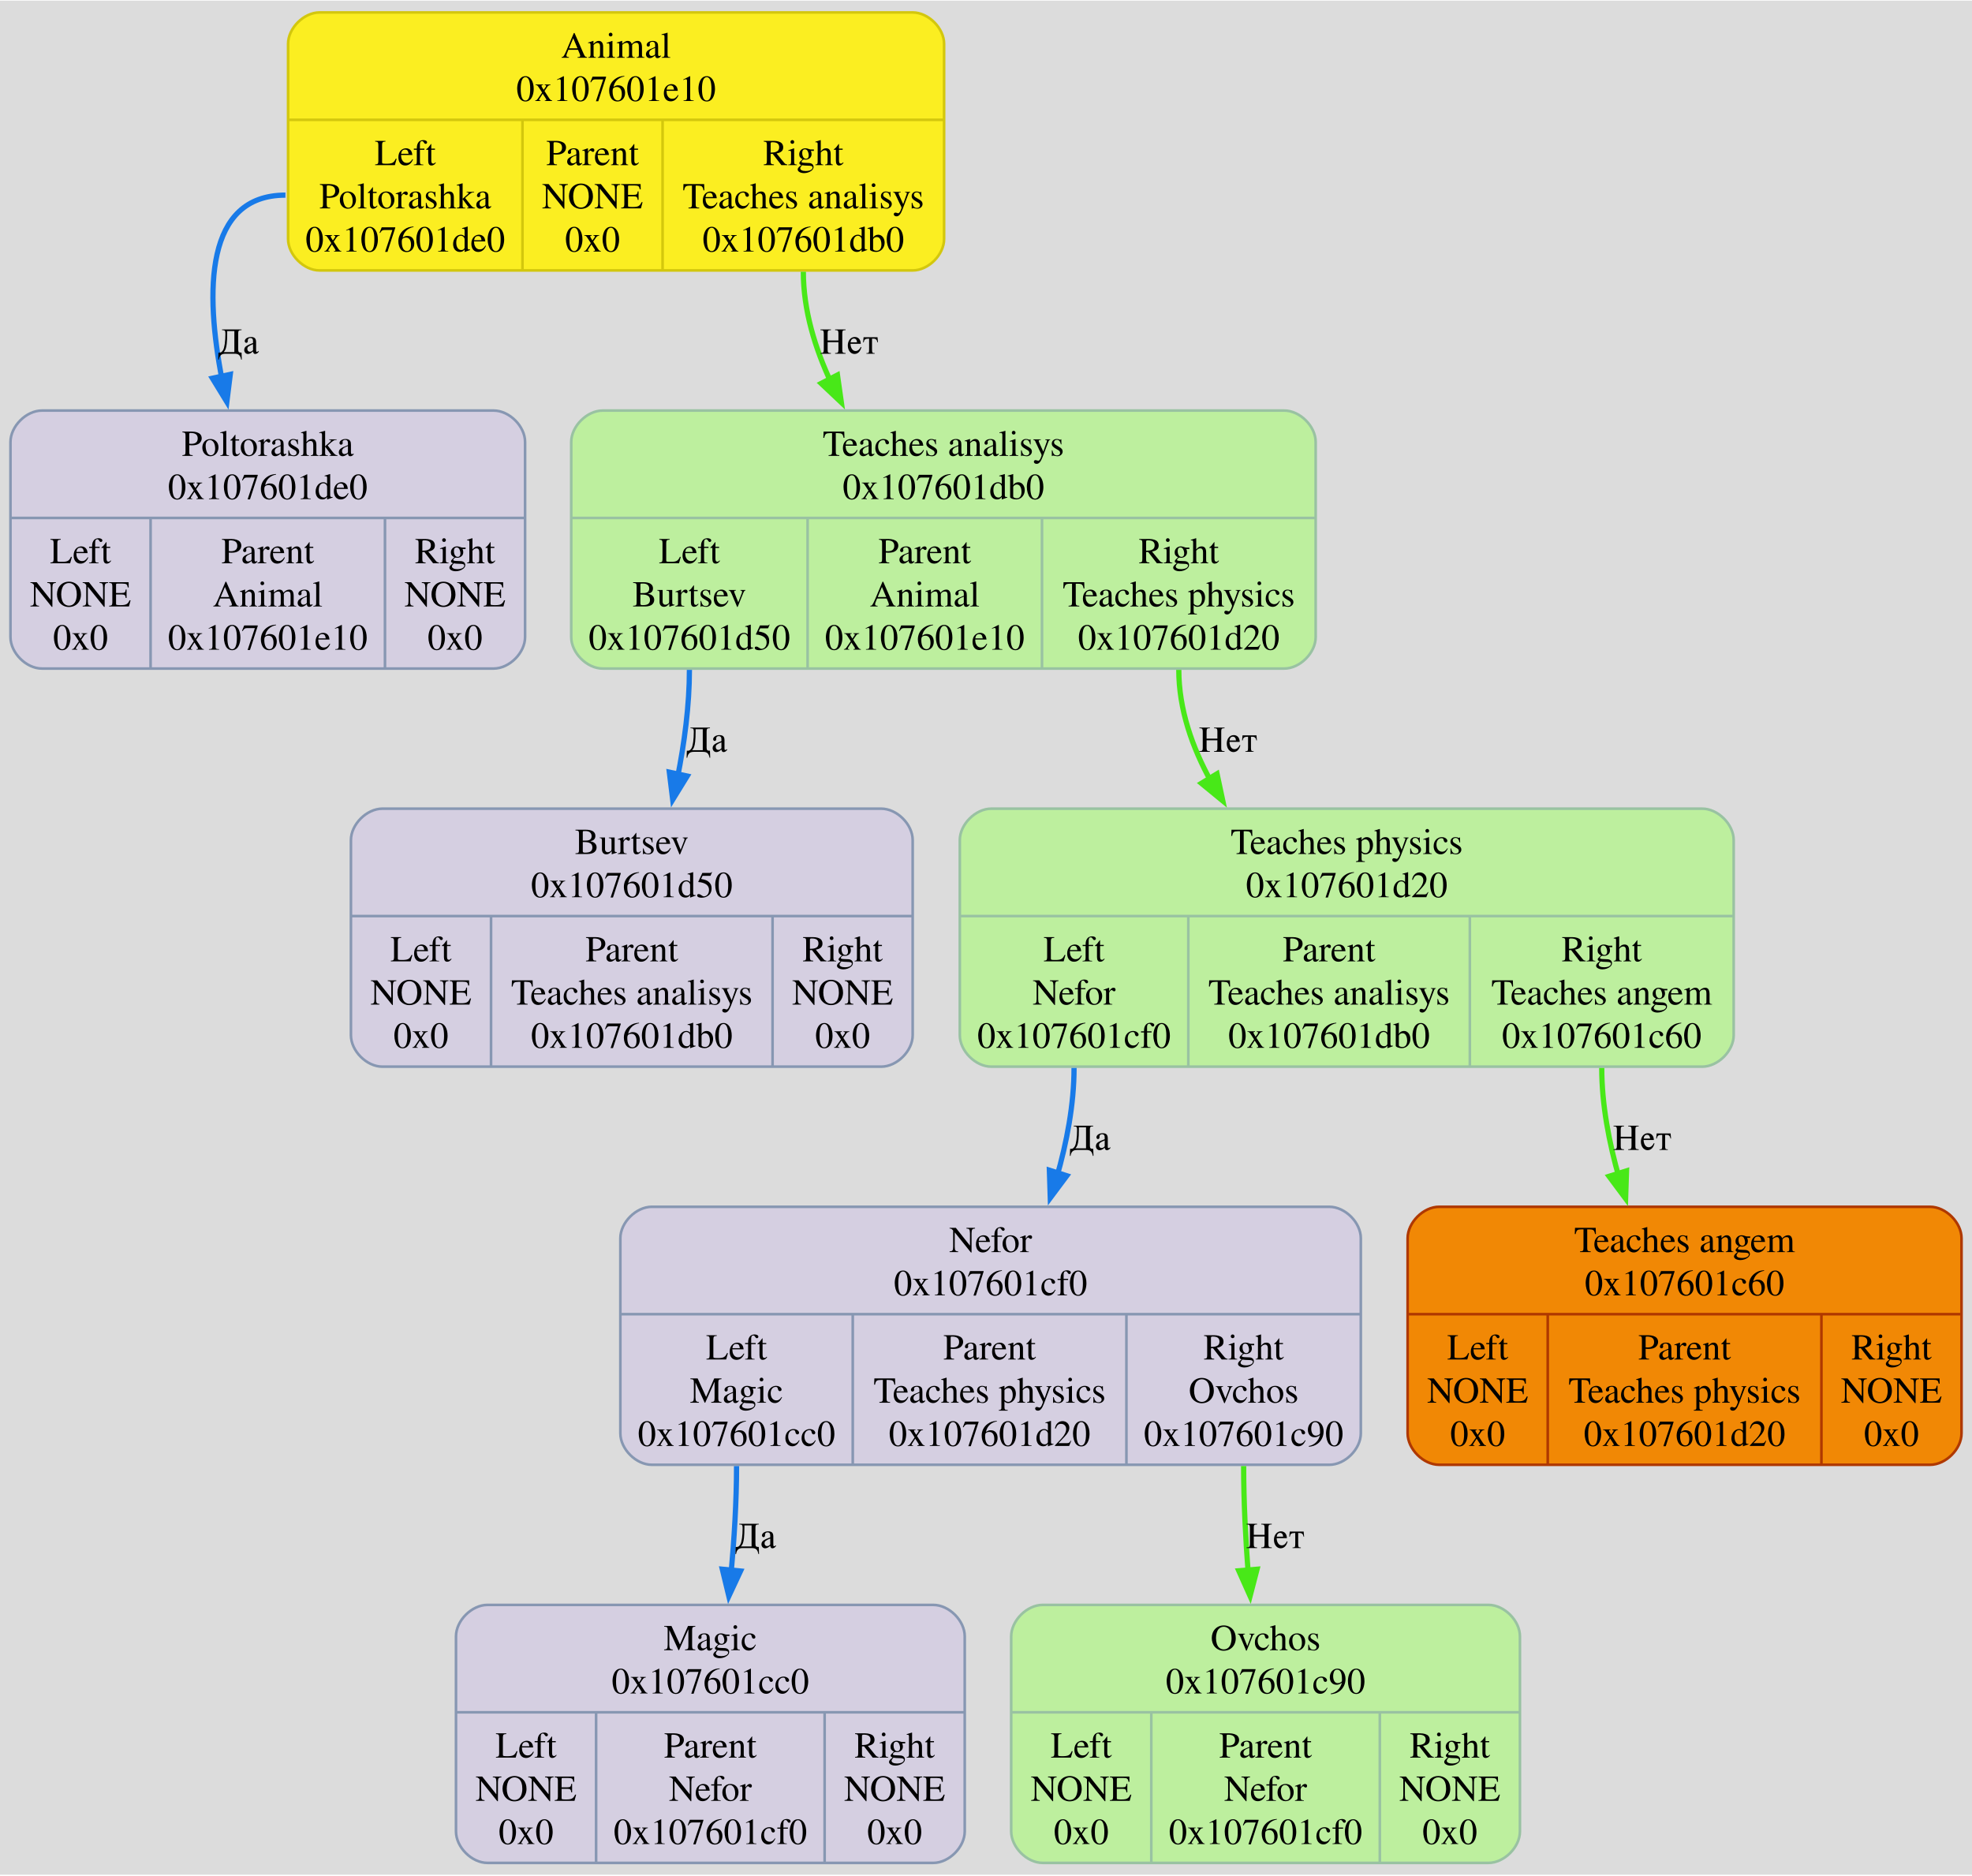
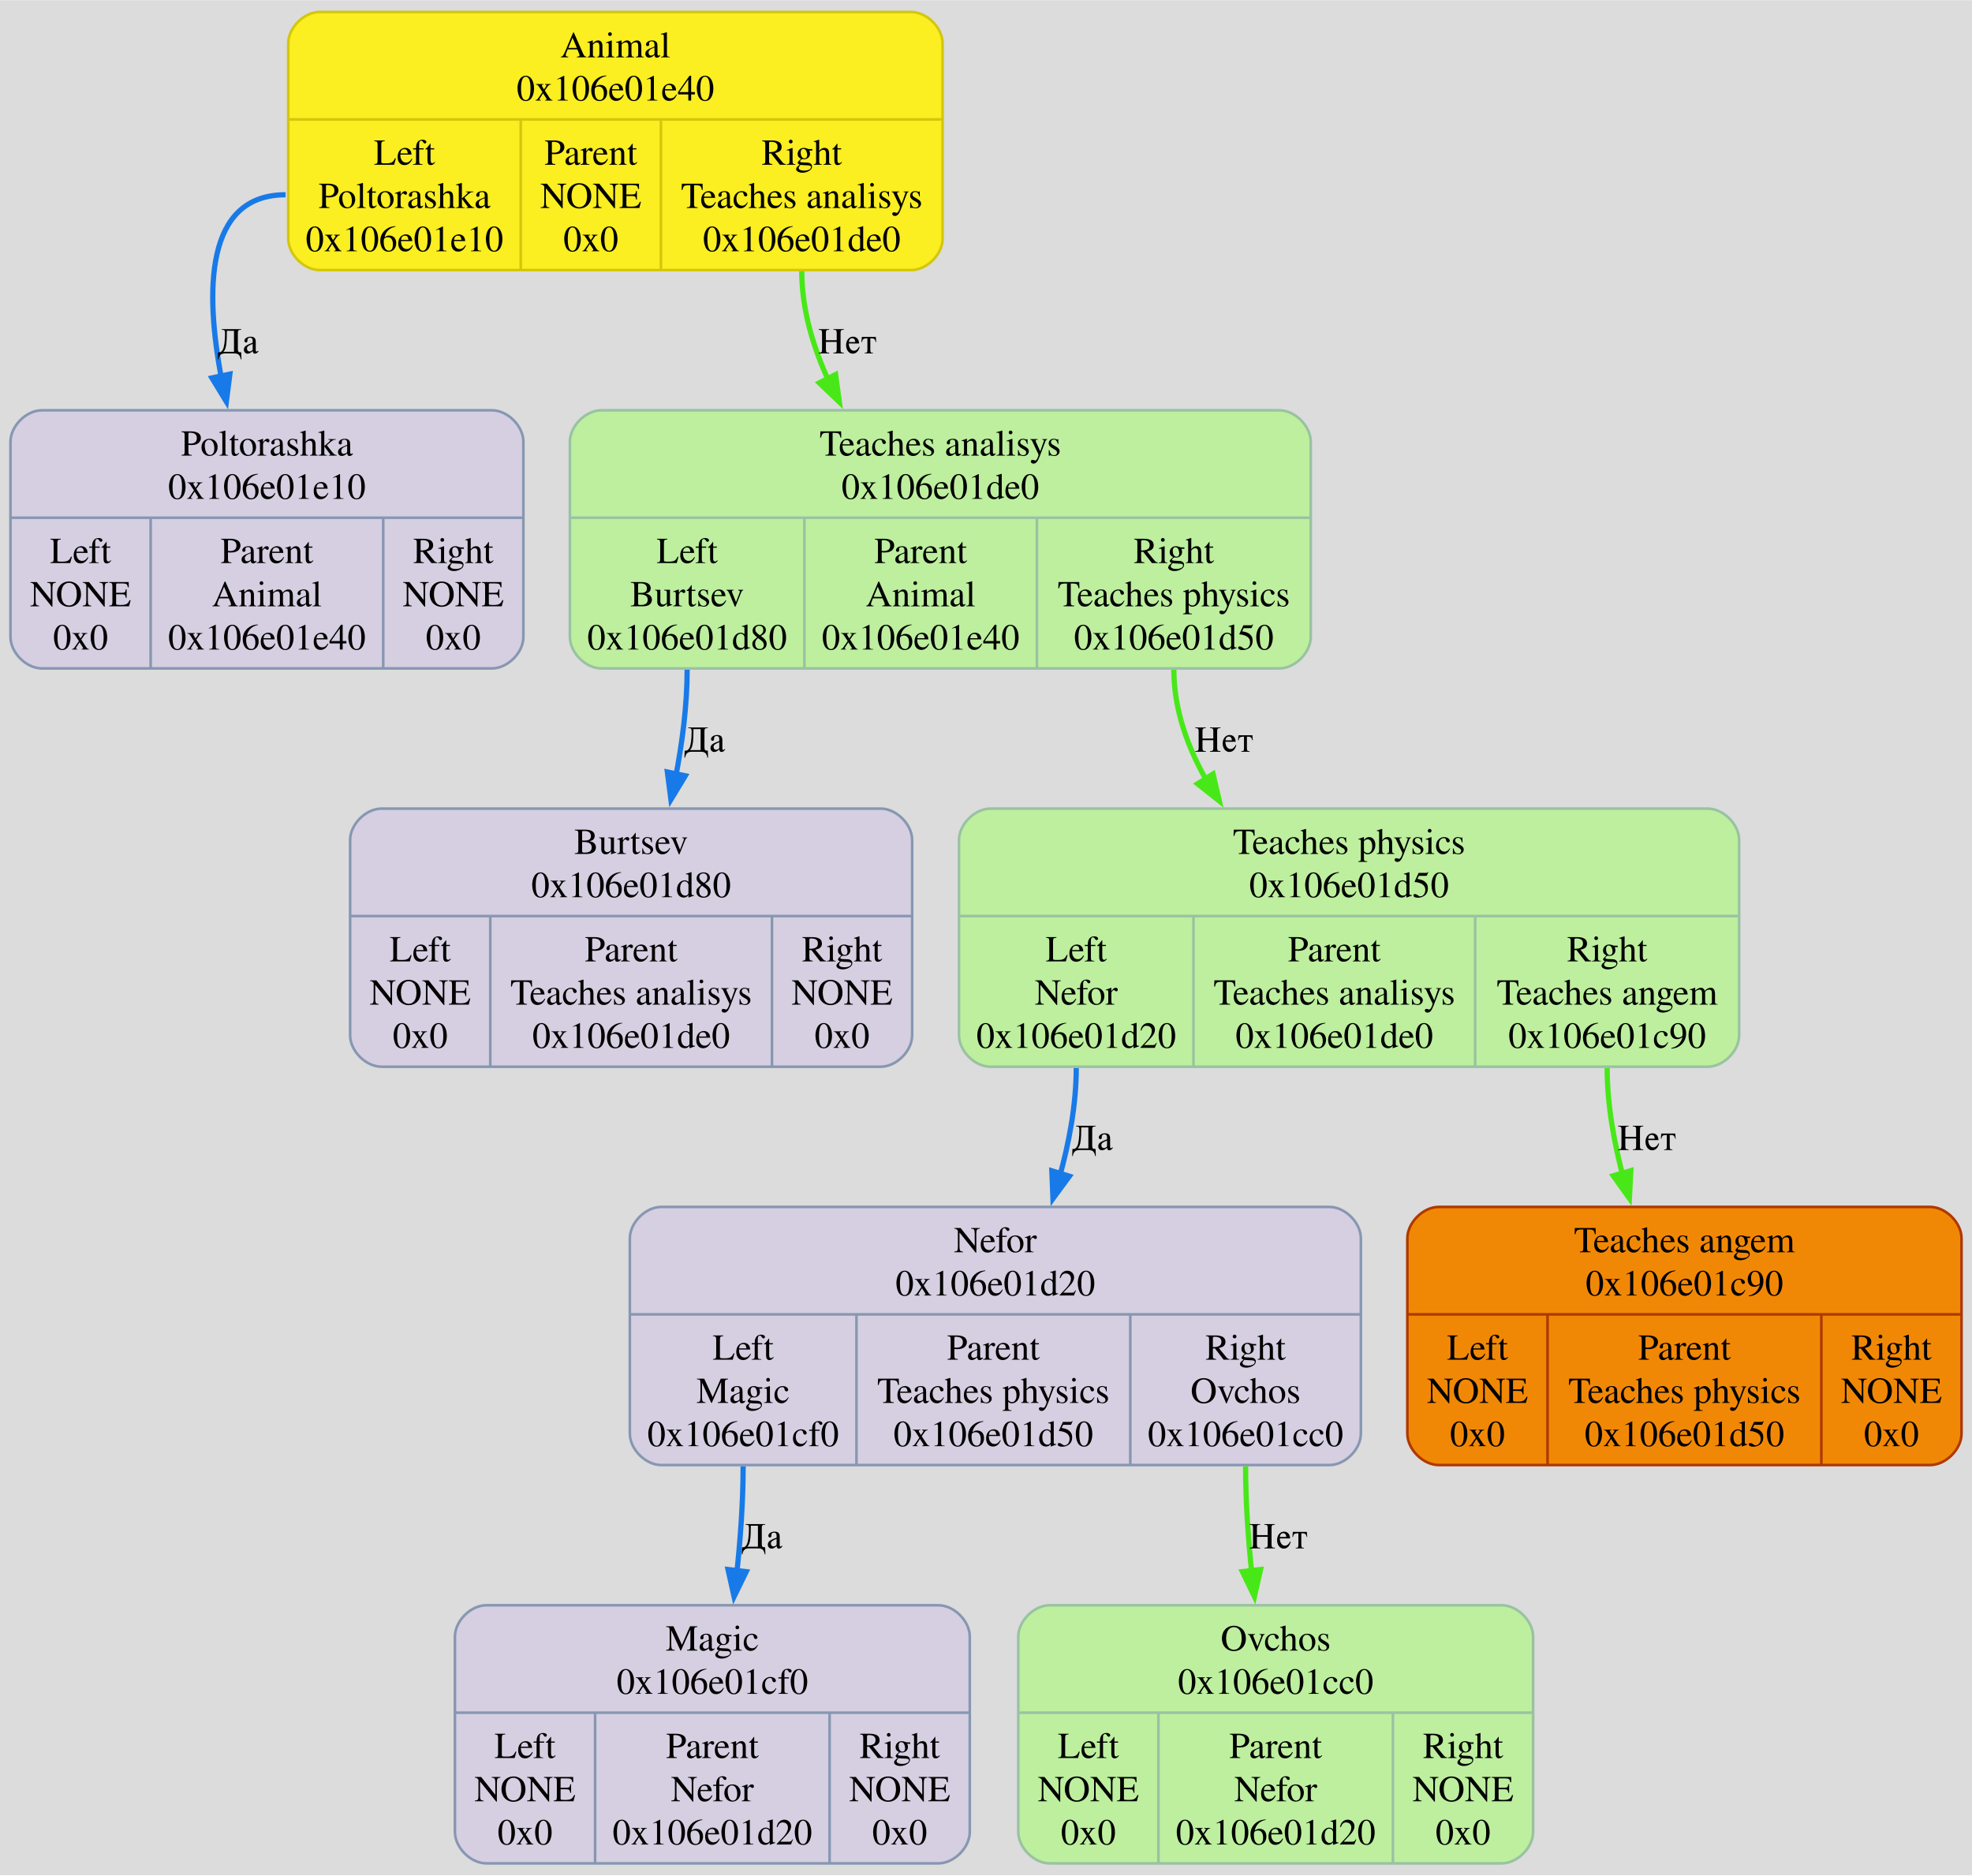
- <svg xmlns="http://www.w3.org/2000/svg" width="753pt" height="716pt" viewBox="0.00 0.00 753.00 715.50">
+ <svg xmlns="http://www.w3.org/2000/svg" width="753pt" height="716pt" viewBox="0.00 0.00 752.62 715.50">
  <g id="graph0" class="graph" transform="scale(1 1) rotate(0) translate(4 711.5)">
-     <polygon fill="#dcdcdc" stroke="none" points="-4,4 -4,-711.5 749,-711.5 749,4 -4,4" />
+     <polygon fill="#dcdcdc" stroke="none" points="-4,4 -4,-711.5 748.62,-711.5 748.62,4 -4,4" />
    <g id="node1" class="node">
-       <path fill="#fbee21" stroke="#d3c70d" d="M118,-608.5C118,-608.5 344.5,-608.5 344.5,-608.5 350.5,-608.5 356.5,-614.5 356.5,-620.5 356.5,-620.5 356.5,-695 356.5,-695 356.5,-701 350.5,-707 344.5,-707 344.5,-707 118,-707 118,-707 112,-707 106,-701 106,-695 106,-695 106,-620.5 106,-620.5 106,-614.5 112,-608.5 118,-608.5" />
-       <text text-anchor="middle" x="231.25" y="-689.7" font-family="Times,serif" font-size="14.00" fill="#000000">Animal</text>
-       <text text-anchor="middle" x="231.25" y="-673.2" font-family="Times,serif" font-size="14.00" fill="#000000">0x107601e10</text>
-       <polyline fill="none" stroke="#d3c70d" points="106,-666 356.5,-666" />
-       <text text-anchor="middle" x="150.75" y="-648.7" font-family="Times,serif" font-size="14.00" fill="#000000">Left</text>
-       <text text-anchor="middle" x="150.75" y="-632.2" font-family="Times,serif" font-size="14.00" fill="#000000">Poltorashka</text>
-       <text text-anchor="middle" x="150.75" y="-615.7" font-family="Times,serif" font-size="14.00" fill="#000000">0x107601de0</text>
-       <polyline fill="none" stroke="#d3c70d" points="195.5,-608.5 195.5,-666" />
-       <text text-anchor="middle" x="222.25" y="-648.7" font-family="Times,serif" font-size="14.00" fill="#000000">Parent</text>
-       <text text-anchor="middle" x="222.25" y="-632.2" font-family="Times,serif" font-size="14.00" fill="#000000">NONE</text>
-       <text text-anchor="middle" x="222.25" y="-615.7" font-family="Times,serif" font-size="14.00" fill="#000000">0x0</text>
-       <polyline fill="none" stroke="#d3c70d" points="249,-608.5 249,-666" />
-       <text text-anchor="middle" x="302.75" y="-648.7" font-family="Times,serif" font-size="14.00" fill="#000000">Right</text>
-       <text text-anchor="middle" x="302.75" y="-632.2" font-family="Times,serif" font-size="14.00" fill="#000000">Teaches analisys</text>
-       <text text-anchor="middle" x="302.75" y="-615.7" font-family="Times,serif" font-size="14.00" fill="#000000">0x107601db0</text>
+       <path fill="#fbee21" stroke="#d3c70d" d="M118,-608.5C118,-608.5 343.75,-608.5 343.75,-608.5 349.75,-608.5 355.75,-614.5 355.75,-620.5 355.75,-620.5 355.75,-695 355.75,-695 355.75,-701 349.75,-707 343.75,-707 343.75,-707 118,-707 118,-707 112,-707 106,-701 106,-695 106,-695 106,-620.5 106,-620.5 106,-614.5 112,-608.5 118,-608.5" />
+       <text text-anchor="middle" x="230.88" y="-689.7" font-family="Times,serif" font-size="14.00" fill="#000000">Animal</text>
+       <text text-anchor="middle" x="230.88" y="-673.2" font-family="Times,serif" font-size="14.00" fill="#000000">0x106e01e40</text>
+       <polyline fill="none" stroke="#d3c70d" points="106,-666 355.75,-666" />
+       <text text-anchor="middle" x="150.38" y="-648.7" font-family="Times,serif" font-size="14.00" fill="#000000">Left</text>
+       <text text-anchor="middle" x="150.38" y="-632.2" font-family="Times,serif" font-size="14.00" fill="#000000">Poltorashka</text>
+       <text text-anchor="middle" x="150.38" y="-615.7" font-family="Times,serif" font-size="14.00" fill="#000000">0x106e01e10</text>
+       <polyline fill="none" stroke="#d3c70d" points="194.75,-608.5 194.75,-666" />
+       <text text-anchor="middle" x="221.5" y="-648.7" font-family="Times,serif" font-size="14.00" fill="#000000">Parent</text>
+       <text text-anchor="middle" x="221.5" y="-632.2" font-family="Times,serif" font-size="14.00" fill="#000000">NONE</text>
+       <text text-anchor="middle" x="221.5" y="-615.7" font-family="Times,serif" font-size="14.00" fill="#000000">0x0</text>
+       <polyline fill="none" stroke="#d3c70d" points="248.25,-608.5 248.25,-666" />
+       <text text-anchor="middle" x="302" y="-648.7" font-family="Times,serif" font-size="14.00" fill="#000000">Right</text>
+       <text text-anchor="middle" x="302" y="-632.2" font-family="Times,serif" font-size="14.00" fill="#000000">Teaches analisys</text>
+       <text text-anchor="middle" x="302" y="-615.7" font-family="Times,serif" font-size="14.00" fill="#000000">0x106e01de0</text>
    </g>
    <g id="node2" class="node">
-       <path fill="#d5cfe1" stroke="#8797b2" d="M12,-456.5C12,-456.5 184.5,-456.5 184.5,-456.5 190.5,-456.5 196.5,-462.5 196.5,-468.5 196.5,-468.5 196.5,-543 196.5,-543 196.5,-549 190.5,-555 184.5,-555 184.5,-555 12,-555 12,-555 6,-555 0,-549 0,-543 0,-543 0,-468.5 0,-468.5 0,-462.5 6,-456.5 12,-456.5" />
-       <text text-anchor="middle" x="98.25" y="-537.7" font-family="Times,serif" font-size="14.00" fill="#000000">Poltorashka</text>
-       <text text-anchor="middle" x="98.25" y="-521.2" font-family="Times,serif" font-size="14.00" fill="#000000">0x107601de0</text>
-       <polyline fill="none" stroke="#8797b2" points="0,-514 196.5,-514" />
+       <path fill="#d5cfe1" stroke="#8797b2" d="M12,-456.5C12,-456.5 183.75,-456.5 183.75,-456.5 189.75,-456.5 195.75,-462.5 195.75,-468.5 195.75,-468.5 195.75,-543 195.75,-543 195.75,-549 189.75,-555 183.75,-555 183.75,-555 12,-555 12,-555 6,-555 0,-549 0,-543 0,-543 0,-468.5 0,-468.5 0,-462.5 6,-456.5 12,-456.5" />
+       <text text-anchor="middle" x="97.88" y="-537.7" font-family="Times,serif" font-size="14.00" fill="#000000">Poltorashka</text>
+       <text text-anchor="middle" x="97.88" y="-521.2" font-family="Times,serif" font-size="14.00" fill="#000000">0x106e01e10</text>
+       <polyline fill="none" stroke="#8797b2" points="0,-514 195.75,-514" />
      <text text-anchor="middle" x="26.75" y="-496.7" font-family="Times,serif" font-size="14.00" fill="#000000">Left</text>
      <text text-anchor="middle" x="26.75" y="-480.2" font-family="Times,serif" font-size="14.00" fill="#000000">NONE</text>
      <text text-anchor="middle" x="26.75" y="-463.7" font-family="Times,serif" font-size="14.00" fill="#000000">0x0</text>
      <polyline fill="none" stroke="#8797b2" points="53.5,-456.5 53.5,-514" />
-       <text text-anchor="middle" x="98.25" y="-496.7" font-family="Times,serif" font-size="14.00" fill="#000000">Parent</text>
-       <text text-anchor="middle" x="98.25" y="-480.2" font-family="Times,serif" font-size="14.00" fill="#000000">Animal</text>
-       <text text-anchor="middle" x="98.25" y="-463.7" font-family="Times,serif" font-size="14.00" fill="#000000">0x107601e10</text>
-       <polyline fill="none" stroke="#8797b2" points="143,-456.5 143,-514" />
-       <text text-anchor="middle" x="169.75" y="-496.7" font-family="Times,serif" font-size="14.00" fill="#000000">Right</text>
-       <text text-anchor="middle" x="169.75" y="-480.2" font-family="Times,serif" font-size="14.00" fill="#000000">NONE</text>
-       <text text-anchor="middle" x="169.75" y="-463.7" font-family="Times,serif" font-size="14.00" fill="#000000">0x0</text>
+       <text text-anchor="middle" x="97.88" y="-496.7" font-family="Times,serif" font-size="14.00" fill="#000000">Parent</text>
+       <text text-anchor="middle" x="97.88" y="-480.2" font-family="Times,serif" font-size="14.00" fill="#000000">Animal</text>
+       <text text-anchor="middle" x="97.88" y="-463.7" font-family="Times,serif" font-size="14.00" fill="#000000">0x106e01e40</text>
+       <polyline fill="none" stroke="#8797b2" points="142.25,-456.5 142.25,-514" />
+       <text text-anchor="middle" x="169" y="-496.7" font-family="Times,serif" font-size="14.00" fill="#000000">Right</text>
+       <text text-anchor="middle" x="169" y="-480.2" font-family="Times,serif" font-size="14.00" fill="#000000">NONE</text>
+       <text text-anchor="middle" x="169" y="-463.7" font-family="Times,serif" font-size="14.00" fill="#000000">0x0</text>
    </g>
    <g id="edge1" class="edge">
-       <path fill="none" stroke="#187ae8" stroke-width="2" d="M105,-637.25C74.29,-637.25 74.17,-600.77 80.87,-566.38" />
-       <polygon fill="#187ae8" stroke="#187ae8" stroke-width="2" points="83.93,-568.82 82.62,-558.3 77.09,-567.34 83.93,-568.82" />
-       <text text-anchor="middle" x="87.09" y="-576.7" font-family="Times,serif" font-size="14.00">Да</text>
+       <path fill="none" stroke="#187ae8" stroke-width="2" d="M105,-637.25C74.29,-637.25 74.06,-600.77 80.67,-566.38" />
+       <polygon fill="#187ae8" stroke="#187ae8" stroke-width="2" points="83.73,-568.81 82.39,-558.3 76.88,-567.35 83.73,-568.81" />
+       <text text-anchor="middle" x="86.91" y="-576.7" font-family="Times,serif" font-size="14.00">Да</text>
    </g>
    <g id="node4" class="node">
-       <path fill="#bdef9e" stroke="#99c2a2" d="M226.12,-456.5C226.12,-456.5 486.38,-456.5 486.38,-456.5 492.38,-456.5 498.38,-462.5 498.38,-468.5 498.38,-468.5 498.38,-543 498.38,-543 498.38,-549 492.38,-555 486.38,-555 486.38,-555 226.12,-555 226.12,-555 220.12,-555 214.12,-549 214.12,-543 214.12,-543 214.12,-468.5 214.12,-468.5 214.12,-462.5 220.12,-456.5 226.12,-456.5" />
-       <text text-anchor="middle" x="356.25" y="-537.7" font-family="Times,serif" font-size="14.00" fill="#000000">Teaches analisys</text>
-       <text text-anchor="middle" x="356.25" y="-521.2" font-family="Times,serif" font-size="14.00" fill="#000000">0x107601db0</text>
-       <polyline fill="none" stroke="#99c2a2" points="214.12,-514 498.38,-514" />
-       <text text-anchor="middle" x="259.25" y="-496.7" font-family="Times,serif" font-size="14.00" fill="#000000">Left</text>
-       <text text-anchor="middle" x="259.25" y="-480.2" font-family="Times,serif" font-size="14.00" fill="#000000">Burtsev</text>
-       <text text-anchor="middle" x="259.25" y="-463.7" font-family="Times,serif" font-size="14.00" fill="#000000">0x107601d50</text>
-       <polyline fill="none" stroke="#99c2a2" points="304.38,-456.5 304.38,-514" />
-       <text text-anchor="middle" x="349.12" y="-496.7" font-family="Times,serif" font-size="14.00" fill="#000000">Parent</text>
-       <text text-anchor="middle" x="349.12" y="-480.2" font-family="Times,serif" font-size="14.00" fill="#000000">Animal</text>
-       <text text-anchor="middle" x="349.12" y="-463.7" font-family="Times,serif" font-size="14.00" fill="#000000">0x107601e10</text>
-       <polyline fill="none" stroke="#99c2a2" points="393.88,-456.5 393.88,-514" />
-       <text text-anchor="middle" x="446.12" y="-496.7" font-family="Times,serif" font-size="14.00" fill="#000000">Right</text>
-       <text text-anchor="middle" x="446.12" y="-480.2" font-family="Times,serif" font-size="14.00" fill="#000000">Teaches physics</text>
-       <text text-anchor="middle" x="446.12" y="-463.7" font-family="Times,serif" font-size="14.00" fill="#000000">0x107601d20</text>
+       <path fill="#bdef9e" stroke="#99c2a2" d="M225.5,-456.5C225.5,-456.5 484.25,-456.5 484.25,-456.5 490.25,-456.5 496.25,-462.5 496.25,-468.5 496.25,-468.5 496.25,-543 496.25,-543 496.25,-549 490.25,-555 484.25,-555 484.25,-555 225.5,-555 225.5,-555 219.5,-555 213.5,-549 213.5,-543 213.5,-543 213.5,-468.5 213.5,-468.5 213.5,-462.5 219.5,-456.5 225.5,-456.5" />
+       <text text-anchor="middle" x="354.88" y="-537.7" font-family="Times,serif" font-size="14.00" fill="#000000">Teaches analisys</text>
+       <text text-anchor="middle" x="354.88" y="-521.2" font-family="Times,serif" font-size="14.00" fill="#000000">0x106e01de0</text>
+       <polyline fill="none" stroke="#99c2a2" points="213.5,-514 496.25,-514" />
+       <text text-anchor="middle" x="258.25" y="-496.7" font-family="Times,serif" font-size="14.00" fill="#000000">Left</text>
+       <text text-anchor="middle" x="258.25" y="-480.2" font-family="Times,serif" font-size="14.00" fill="#000000">Burtsev</text>
+       <text text-anchor="middle" x="258.25" y="-463.7" font-family="Times,serif" font-size="14.00" fill="#000000">0x106e01d80</text>
+       <polyline fill="none" stroke="#99c2a2" points="303,-456.5 303,-514" />
+       <text text-anchor="middle" x="347.38" y="-496.7" font-family="Times,serif" font-size="14.00" fill="#000000">Parent</text>
+       <text text-anchor="middle" x="347.38" y="-480.2" font-family="Times,serif" font-size="14.00" fill="#000000">Animal</text>
+       <text text-anchor="middle" x="347.38" y="-463.7" font-family="Times,serif" font-size="14.00" fill="#000000">0x106e01e40</text>
+       <polyline fill="none" stroke="#99c2a2" points="391.75,-456.5 391.75,-514" />
+       <text text-anchor="middle" x="444" y="-496.7" font-family="Times,serif" font-size="14.00" fill="#000000">Right</text>
+       <text text-anchor="middle" x="444" y="-480.2" font-family="Times,serif" font-size="14.00" fill="#000000">Teaches physics</text>
+       <text text-anchor="middle" x="444" y="-463.7" font-family="Times,serif" font-size="14.00" fill="#000000">0x106e01d50</text>
    </g>
    <g id="edge8" class="edge">
-       <path fill="none" stroke="#48e818" stroke-width="2" d="M302.75,-608C302.75,-593.35 307.19,-578.74 313.5,-565.36" />
-       <polygon fill="#48e818" stroke="#48e818" stroke-width="2" points="315.78,-568.57 317.27,-558.08 309.56,-565.36 315.78,-568.57" />
-       <text text-anchor="middle" x="320.25" y="-576.7" font-family="Times,serif" font-size="14.00">Нет</text>
+       <path fill="none" stroke="#48e818" stroke-width="2" d="M302,-608C302,-593.38 306.38,-578.79 312.63,-565.42" />
+       <polygon fill="#48e818" stroke="#48e818" stroke-width="2" points="314.91,-568.64 316.34,-558.14 308.68,-565.46 314.91,-568.64" />
+       <text text-anchor="middle" x="319.43" y="-576.7" font-family="Times,serif" font-size="14.00">Нет</text>
    </g>
    <g id="node3" class="node">
-       <path fill="#f18805" stroke="#af3800" d="M545.5,-152.5C545.5,-152.5 733,-152.5 733,-152.5 739,-152.5 745,-158.5 745,-164.5 745,-164.5 745,-239 745,-239 745,-245 739,-251 733,-251 733,-251 545.5,-251 545.5,-251 539.5,-251 533.5,-245 533.5,-239 533.5,-239 533.5,-164.5 533.5,-164.5 533.5,-158.5 539.5,-152.5 545.5,-152.5" />
-       <text text-anchor="middle" x="639.25" y="-233.7" font-family="Times,serif" font-size="14.00" fill="#000000">Teaches angem</text>
-       <text text-anchor="middle" x="639.25" y="-217.2" font-family="Times,serif" font-size="14.00" fill="#000000">0x107601c60</text>
-       <polyline fill="none" stroke="#af3800" points="533.5,-210 745,-210" />
-       <text text-anchor="middle" x="560.25" y="-192.7" font-family="Times,serif" font-size="14.00" fill="#000000">Left</text>
-       <text text-anchor="middle" x="560.25" y="-176.2" font-family="Times,serif" font-size="14.00" fill="#000000">NONE</text>
-       <text text-anchor="middle" x="560.25" y="-159.7" font-family="Times,serif" font-size="14.00" fill="#000000">0x0</text>
-       <polyline fill="none" stroke="#af3800" points="587,-152.5 587,-210" />
-       <text text-anchor="middle" x="639.25" y="-192.7" font-family="Times,serif" font-size="14.00" fill="#000000">Parent</text>
-       <text text-anchor="middle" x="639.25" y="-176.2" font-family="Times,serif" font-size="14.00" fill="#000000">Teaches physics</text>
-       <text text-anchor="middle" x="639.25" y="-159.7" font-family="Times,serif" font-size="14.00" fill="#000000">0x107601d20</text>
-       <polyline fill="none" stroke="#af3800" points="691.5,-152.5 691.5,-210" />
-       <text text-anchor="middle" x="718.25" y="-192.7" font-family="Times,serif" font-size="14.00" fill="#000000">Right</text>
-       <text text-anchor="middle" x="718.25" y="-176.2" font-family="Times,serif" font-size="14.00" fill="#000000">NONE</text>
-       <text text-anchor="middle" x="718.25" y="-159.7" font-family="Times,serif" font-size="14.00" fill="#000000">0x0</text>
+       <path fill="#f18805" stroke="#af3800" d="M545.12,-152.5C545.12,-152.5 732.62,-152.5 732.62,-152.5 738.62,-152.5 744.62,-158.5 744.62,-164.5 744.62,-164.5 744.62,-239 744.62,-239 744.62,-245 738.62,-251 732.62,-251 732.62,-251 545.12,-251 545.12,-251 539.12,-251 533.12,-245 533.12,-239 533.12,-239 533.12,-164.5 533.12,-164.5 533.12,-158.5 539.12,-152.5 545.12,-152.5" />
+       <text text-anchor="middle" x="638.88" y="-233.7" font-family="Times,serif" font-size="14.00" fill="#000000">Teaches angem</text>
+       <text text-anchor="middle" x="638.88" y="-217.2" font-family="Times,serif" font-size="14.00" fill="#000000">0x106e01c90</text>
+       <polyline fill="none" stroke="#af3800" points="533.12,-210 744.62,-210" />
+       <text text-anchor="middle" x="559.88" y="-192.7" font-family="Times,serif" font-size="14.00" fill="#000000">Left</text>
+       <text text-anchor="middle" x="559.88" y="-176.2" font-family="Times,serif" font-size="14.00" fill="#000000">NONE</text>
+       <text text-anchor="middle" x="559.88" y="-159.7" font-family="Times,serif" font-size="14.00" fill="#000000">0x0</text>
+       <polyline fill="none" stroke="#af3800" points="586.62,-152.5 586.62,-210" />
+       <text text-anchor="middle" x="638.88" y="-192.7" font-family="Times,serif" font-size="14.00" fill="#000000">Parent</text>
+       <text text-anchor="middle" x="638.88" y="-176.2" font-family="Times,serif" font-size="14.00" fill="#000000">Teaches physics</text>
+       <text text-anchor="middle" x="638.88" y="-159.7" font-family="Times,serif" font-size="14.00" fill="#000000">0x106e01d50</text>
+       <polyline fill="none" stroke="#af3800" points="691.12,-152.5 691.12,-210" />
+       <text text-anchor="middle" x="717.88" y="-192.7" font-family="Times,serif" font-size="14.00" fill="#000000">Right</text>
+       <text text-anchor="middle" x="717.88" y="-176.2" font-family="Times,serif" font-size="14.00" fill="#000000">NONE</text>
+       <text text-anchor="middle" x="717.88" y="-159.7" font-family="Times,serif" font-size="14.00" fill="#000000">0x0</text>
    </g>
    <g id="node5" class="node">
-       <path fill="#d5cfe1" stroke="#8797b2" d="M142,-304.5C142,-304.5 332.5,-304.5 332.5,-304.5 338.5,-304.5 344.5,-310.5 344.5,-316.5 344.5,-316.5 344.5,-391 344.5,-391 344.5,-397 338.5,-403 332.5,-403 332.5,-403 142,-403 142,-403 136,-403 130,-397 130,-391 130,-391 130,-316.5 130,-316.5 130,-310.5 136,-304.5 142,-304.5" />
-       <text text-anchor="middle" x="237.25" y="-385.7" font-family="Times,serif" font-size="14.00" fill="#000000">Burtsev</text>
-       <text text-anchor="middle" x="237.25" y="-369.2" font-family="Times,serif" font-size="14.00" fill="#000000">0x107601d50</text>
-       <polyline fill="none" stroke="#8797b2" points="130,-362 344.5,-362" />
-       <text text-anchor="middle" x="156.75" y="-344.7" font-family="Times,serif" font-size="14.00" fill="#000000">Left</text>
-       <text text-anchor="middle" x="156.75" y="-328.2" font-family="Times,serif" font-size="14.00" fill="#000000">NONE</text>
-       <text text-anchor="middle" x="156.75" y="-311.7" font-family="Times,serif" font-size="14.00" fill="#000000">0x0</text>
-       <polyline fill="none" stroke="#8797b2" points="183.5,-304.5 183.5,-362" />
-       <text text-anchor="middle" x="237.25" y="-344.7" font-family="Times,serif" font-size="14.00" fill="#000000">Parent</text>
-       <text text-anchor="middle" x="237.25" y="-328.2" font-family="Times,serif" font-size="14.00" fill="#000000">Teaches analisys</text>
-       <text text-anchor="middle" x="237.25" y="-311.7" font-family="Times,serif" font-size="14.00" fill="#000000">0x107601db0</text>
-       <polyline fill="none" stroke="#8797b2" points="291,-304.5 291,-362" />
-       <text text-anchor="middle" x="317.75" y="-344.7" font-family="Times,serif" font-size="14.00" fill="#000000">Right</text>
-       <text text-anchor="middle" x="317.75" y="-328.2" font-family="Times,serif" font-size="14.00" fill="#000000">NONE</text>
-       <text text-anchor="middle" x="317.75" y="-311.7" font-family="Times,serif" font-size="14.00" fill="#000000">0x0</text>
+       <path fill="#d5cfe1" stroke="#8797b2" d="M141.62,-304.5C141.62,-304.5 332.12,-304.5 332.12,-304.5 338.12,-304.5 344.12,-310.5 344.12,-316.5 344.12,-316.5 344.12,-391 344.12,-391 344.12,-397 338.12,-403 332.12,-403 332.12,-403 141.62,-403 141.62,-403 135.62,-403 129.62,-397 129.62,-391 129.62,-391 129.62,-316.5 129.62,-316.5 129.62,-310.5 135.62,-304.5 141.62,-304.5" />
+       <text text-anchor="middle" x="236.88" y="-385.7" font-family="Times,serif" font-size="14.00" fill="#000000">Burtsev</text>
+       <text text-anchor="middle" x="236.88" y="-369.2" font-family="Times,serif" font-size="14.00" fill="#000000">0x106e01d80</text>
+       <polyline fill="none" stroke="#8797b2" points="129.62,-362 344.12,-362" />
+       <text text-anchor="middle" x="156.38" y="-344.7" font-family="Times,serif" font-size="14.00" fill="#000000">Left</text>
+       <text text-anchor="middle" x="156.38" y="-328.2" font-family="Times,serif" font-size="14.00" fill="#000000">NONE</text>
+       <text text-anchor="middle" x="156.38" y="-311.7" font-family="Times,serif" font-size="14.00" fill="#000000">0x0</text>
+       <polyline fill="none" stroke="#8797b2" points="183.12,-304.5 183.12,-362" />
+       <text text-anchor="middle" x="236.88" y="-344.7" font-family="Times,serif" font-size="14.00" fill="#000000">Parent</text>
+       <text text-anchor="middle" x="236.88" y="-328.2" font-family="Times,serif" font-size="14.00" fill="#000000">Teaches analisys</text>
+       <text text-anchor="middle" x="236.88" y="-311.7" font-family="Times,serif" font-size="14.00" fill="#000000">0x106e01de0</text>
+       <polyline fill="none" stroke="#8797b2" points="290.62,-304.5 290.62,-362" />
+       <text text-anchor="middle" x="317.38" y="-344.7" font-family="Times,serif" font-size="14.00" fill="#000000">Right</text>
+       <text text-anchor="middle" x="317.38" y="-328.2" font-family="Times,serif" font-size="14.00" fill="#000000">NONE</text>
+       <text text-anchor="middle" x="317.38" y="-311.7" font-family="Times,serif" font-size="14.00" fill="#000000">0x0</text>
    </g>
    <g id="edge2" class="edge">
-       <path fill="none" stroke="#187ae8" stroke-width="2" d="M259.25,-456C259.25,-442.44 257.34,-428.08 254.65,-414.58" />
-       <polygon fill="#187ae8" stroke="#187ae8" stroke-width="2" points="258.42,-415.45 252.87,-406.43 251.58,-416.94 258.42,-415.45" />
-       <text text-anchor="middle" x="265.95" y="-424.7" font-family="Times,serif" font-size="14.00">Да</text>
+       <path fill="none" stroke="#187ae8" stroke-width="2" d="M258.25,-456C258.25,-442.46 256.4,-428.11 253.78,-414.6" />
+       <polygon fill="#187ae8" stroke="#187ae8" stroke-width="2" points="257.55,-415.52 252.06,-406.46 250.7,-416.97 257.55,-415.52" />
+       <text text-anchor="middle" x="264.99" y="-424.7" font-family="Times,serif" font-size="14.00">Да</text>
    </g>
    <g id="node6" class="node">
-       <path fill="#bdef9e" stroke="#99c2a2" d="M374.5,-304.5C374.5,-304.5 646,-304.5 646,-304.5 652,-304.5 658,-310.5 658,-316.5 658,-316.5 658,-391 658,-391 658,-397 652,-403 646,-403 646,-403 374.5,-403 374.5,-403 368.5,-403 362.5,-397 362.5,-391 362.5,-391 362.5,-316.5 362.5,-316.5 362.5,-310.5 368.5,-304.5 374.5,-304.5" />
-       <text text-anchor="middle" x="510.25" y="-385.7" font-family="Times,serif" font-size="14.00" fill="#000000">Teaches physics</text>
-       <text text-anchor="middle" x="510.25" y="-369.2" font-family="Times,serif" font-size="14.00" fill="#000000">0x107601d20</text>
-       <polyline fill="none" stroke="#99c2a2" points="362.5,-362 658,-362" />
-       <text text-anchor="middle" x="406.12" y="-344.7" font-family="Times,serif" font-size="14.00" fill="#000000">Left</text>
-       <text text-anchor="middle" x="406.12" y="-328.2" font-family="Times,serif" font-size="14.00" fill="#000000">Nefor</text>
-       <text text-anchor="middle" x="406.12" y="-311.7" font-family="Times,serif" font-size="14.00" fill="#000000">0x107601cf0</text>
-       <polyline fill="none" stroke="#99c2a2" points="449.75,-304.5 449.75,-362" />
-       <text text-anchor="middle" x="503.5" y="-344.7" font-family="Times,serif" font-size="14.00" fill="#000000">Parent</text>
-       <text text-anchor="middle" x="503.5" y="-328.2" font-family="Times,serif" font-size="14.00" fill="#000000">Teaches analisys</text>
-       <text text-anchor="middle" x="503.5" y="-311.7" font-family="Times,serif" font-size="14.00" fill="#000000">0x107601db0</text>
-       <polyline fill="none" stroke="#99c2a2" points="557.25,-304.5 557.25,-362" />
-       <text text-anchor="middle" x="607.62" y="-344.7" font-family="Times,serif" font-size="14.00" fill="#000000">Right</text>
-       <text text-anchor="middle" x="607.62" y="-328.2" font-family="Times,serif" font-size="14.00" fill="#000000">Teaches angem</text>
-       <text text-anchor="middle" x="607.62" y="-311.7" font-family="Times,serif" font-size="14.00" fill="#000000">0x107601c60</text>
+       <path fill="#bdef9e" stroke="#99c2a2" d="M374,-304.5C374,-304.5 647.75,-304.5 647.75,-304.5 653.75,-304.5 659.75,-310.5 659.75,-316.5 659.75,-316.5 659.75,-391 659.75,-391 659.75,-397 653.75,-403 647.75,-403 647.75,-403 374,-403 374,-403 368,-403 362,-397 362,-391 362,-391 362,-316.5 362,-316.5 362,-310.5 368,-304.5 374,-304.5" />
+       <text text-anchor="middle" x="510.88" y="-385.7" font-family="Times,serif" font-size="14.00" fill="#000000">Teaches physics</text>
+       <text text-anchor="middle" x="510.88" y="-369.2" font-family="Times,serif" font-size="14.00" fill="#000000">0x106e01d50</text>
+       <polyline fill="none" stroke="#99c2a2" points="362,-362 659.75,-362" />
+       <text text-anchor="middle" x="406.75" y="-344.7" font-family="Times,serif" font-size="14.00" fill="#000000">Left</text>
+       <text text-anchor="middle" x="406.75" y="-328.2" font-family="Times,serif" font-size="14.00" fill="#000000">Nefor</text>
+       <text text-anchor="middle" x="406.75" y="-311.7" font-family="Times,serif" font-size="14.00" fill="#000000">0x106e01d20</text>
+       <polyline fill="none" stroke="#99c2a2" points="451.5,-304.5 451.5,-362" />
+       <text text-anchor="middle" x="505.25" y="-344.7" font-family="Times,serif" font-size="14.00" fill="#000000">Parent</text>
+       <text text-anchor="middle" x="505.25" y="-328.2" font-family="Times,serif" font-size="14.00" fill="#000000">Teaches analisys</text>
+       <text text-anchor="middle" x="505.25" y="-311.7" font-family="Times,serif" font-size="14.00" fill="#000000">0x106e01de0</text>
+       <polyline fill="none" stroke="#99c2a2" points="559,-304.5 559,-362" />
+       <text text-anchor="middle" x="609.38" y="-344.7" font-family="Times,serif" font-size="14.00" fill="#000000">Right</text>
+       <text text-anchor="middle" x="609.38" y="-328.2" font-family="Times,serif" font-size="14.00" fill="#000000">Teaches angem</text>
+       <text text-anchor="middle" x="609.38" y="-311.7" font-family="Times,serif" font-size="14.00" fill="#000000">0x106e01c90</text>
    </g>
    <g id="edge7" class="edge">
-       <path fill="none" stroke="#48e818" stroke-width="2" d="M446.12,-456C446.12,-440.99 451.21,-426.41 458.52,-413.2" />
-       <polygon fill="#48e818" stroke="#48e818" stroke-width="2" points="460.72,-416.32 462.93,-405.96 454.74,-412.68 460.72,-416.32" />
-       <text text-anchor="middle" x="464.95" y="-424.7" font-family="Times,serif" font-size="14.00">Нет</text>
+       <path fill="none" stroke="#48e818" stroke-width="2" d="M444,-456C444,-440.74 449.35,-426.02 457.03,-412.74" />
+       <polygon fill="#48e818" stroke="#48e818" stroke-width="2" points="458.97,-416.22 461.36,-405.9 453.05,-412.47 458.97,-416.22" />
+       <text text-anchor="middle" x="463.16" y="-424.7" font-family="Times,serif" font-size="14.00">Нет</text>
    </g>
    <g id="edge6" class="edge">
-       <path fill="none" stroke="#48e818" stroke-width="2" d="M607.62,-304C607.62,-290.05 610.39,-275.49 614.29,-261.9" />
-       <polygon fill="#48e818" stroke="#48e818" stroke-width="2" points="617.08,-264.72 616.73,-254.13 610.4,-262.63 617.08,-264.72" />
-       <text text-anchor="middle" x="623.09" y="-272.7" font-family="Times,serif" font-size="14.00">Нет</text>
+       <path fill="none" stroke="#48e818" stroke-width="2" d="M609.38,-304C609.38,-290.13 611.96,-275.6 615.6,-262.02" />
+       <polygon fill="#48e818" stroke="#48e818" stroke-width="2" points="618.42,-264.85 617.86,-254.27 611.7,-262.89 618.42,-264.85" />
+       <text text-anchor="middle" x="624.53" y="-272.7" font-family="Times,serif" font-size="14.00">Нет</text>
    </g>
    <g id="node7" class="node">
-       <path fill="#d5cfe1" stroke="#8797b2" d="M244.88,-152.5C244.88,-152.5 503.62,-152.5 503.62,-152.5 509.62,-152.5 515.62,-158.5 515.62,-164.5 515.62,-164.5 515.62,-239 515.62,-239 515.62,-245 509.62,-251 503.62,-251 503.62,-251 244.88,-251 244.88,-251 238.88,-251 232.88,-245 232.88,-239 232.88,-239 232.88,-164.5 232.88,-164.5 232.88,-158.5 238.88,-152.5 244.88,-152.5" />
-       <text text-anchor="middle" x="374.25" y="-233.7" font-family="Times,serif" font-size="14.00" fill="#000000">Nefor</text>
-       <text text-anchor="middle" x="374.25" y="-217.2" font-family="Times,serif" font-size="14.00" fill="#000000">0x107601cf0</text>
-       <polyline fill="none" stroke="#8797b2" points="232.88,-210 515.62,-210" />
-       <text text-anchor="middle" x="277.25" y="-192.7" font-family="Times,serif" font-size="14.00" fill="#000000">Left</text>
-       <text text-anchor="middle" x="277.25" y="-176.2" font-family="Times,serif" font-size="14.00" fill="#000000">Magic</text>
-       <text text-anchor="middle" x="277.25" y="-159.7" font-family="Times,serif" font-size="14.00" fill="#000000">0x107601cc0</text>
-       <polyline fill="none" stroke="#8797b2" points="321.62,-152.5 321.62,-210" />
-       <text text-anchor="middle" x="373.88" y="-192.7" font-family="Times,serif" font-size="14.00" fill="#000000">Parent</text>
-       <text text-anchor="middle" x="373.88" y="-176.2" font-family="Times,serif" font-size="14.00" fill="#000000">Teaches physics</text>
-       <text text-anchor="middle" x="373.88" y="-159.7" font-family="Times,serif" font-size="14.00" fill="#000000">0x107601d20</text>
-       <polyline fill="none" stroke="#8797b2" points="426.12,-152.5 426.12,-210" />
-       <text text-anchor="middle" x="470.88" y="-192.7" font-family="Times,serif" font-size="14.00" fill="#000000">Right</text>
-       <text text-anchor="middle" x="470.88" y="-176.2" font-family="Times,serif" font-size="14.00" fill="#000000">Ovchos</text>
-       <text text-anchor="middle" x="470.88" y="-159.7" font-family="Times,serif" font-size="14.00" fill="#000000">0x107601c90</text>
+       <path fill="#d5cfe1" stroke="#8797b2" d="M248.38,-152.5C248.38,-152.5 503.38,-152.5 503.38,-152.5 509.38,-152.5 515.38,-158.5 515.38,-164.5 515.38,-164.5 515.38,-239 515.38,-239 515.38,-245 509.38,-251 503.38,-251 503.38,-251 248.38,-251 248.38,-251 242.38,-251 236.38,-245 236.38,-239 236.38,-239 236.38,-164.5 236.38,-164.5 236.38,-158.5 242.38,-152.5 248.38,-152.5" />
+       <text text-anchor="middle" x="375.88" y="-233.7" font-family="Times,serif" font-size="14.00" fill="#000000">Nefor</text>
+       <text text-anchor="middle" x="375.88" y="-217.2" font-family="Times,serif" font-size="14.00" fill="#000000">0x106e01d20</text>
+       <polyline fill="none" stroke="#8797b2" points="236.38,-210 515.38,-210" />
+       <text text-anchor="middle" x="279.62" y="-192.7" font-family="Times,serif" font-size="14.00" fill="#000000">Left</text>
+       <text text-anchor="middle" x="279.62" y="-176.2" font-family="Times,serif" font-size="14.00" fill="#000000">Magic</text>
+       <text text-anchor="middle" x="279.62" y="-159.7" font-family="Times,serif" font-size="14.00" fill="#000000">0x106e01cf0</text>
+       <polyline fill="none" stroke="#8797b2" points="322.88,-152.5 322.88,-210" />
+       <text text-anchor="middle" x="375.12" y="-192.7" font-family="Times,serif" font-size="14.00" fill="#000000">Parent</text>
+       <text text-anchor="middle" x="375.12" y="-176.2" font-family="Times,serif" font-size="14.00" fill="#000000">Teaches physics</text>
+       <text text-anchor="middle" x="375.12" y="-159.7" font-family="Times,serif" font-size="14.00" fill="#000000">0x106e01d50</text>
+       <polyline fill="none" stroke="#8797b2" points="427.38,-152.5 427.38,-210" />
+       <text text-anchor="middle" x="471.38" y="-192.7" font-family="Times,serif" font-size="14.00" fill="#000000">Right</text>
+       <text text-anchor="middle" x="471.38" y="-176.2" font-family="Times,serif" font-size="14.00" fill="#000000">Ovchos</text>
+       <text text-anchor="middle" x="471.38" y="-159.7" font-family="Times,serif" font-size="14.00" fill="#000000">0x106e01cc0</text>
    </g>
    <g id="edge3" class="edge">
-       <path fill="none" stroke="#187ae8" stroke-width="2" d="M406.12,-304C406.12,-290.11 403.36,-275.63 399.47,-262.1" />
-       <polygon fill="#187ae8" stroke="#187ae8" stroke-width="2" points="403.37,-262.86 397.04,-254.38 396.7,-264.97 403.37,-262.86" />
-       <text text-anchor="middle" x="412.3" y="-272.7" font-family="Times,serif" font-size="14.00">Да</text>
+       <path fill="none" stroke="#187ae8" stroke-width="2" d="M406.75,-304C406.75,-290.08 404.05,-275.53 400.24,-261.95" />
+       <polygon fill="#187ae8" stroke="#187ae8" stroke-width="2" points="404.14,-262.72 397.87,-254.18 397.44,-264.77 404.14,-262.72" />
+       <text text-anchor="middle" x="412.98" y="-272.7" font-family="Times,serif" font-size="14.00">Да</text>
    </g>
    <g id="node8" class="node">
-       <path fill="#d5cfe1" stroke="#8797b2" d="M182.12,-0.5C182.12,-0.5 352.38,-0.5 352.38,-0.5 358.38,-0.5 364.38,-6.5 364.38,-12.5 364.38,-12.5 364.38,-87 364.38,-87 364.38,-93 358.38,-99 352.38,-99 352.38,-99 182.12,-99 182.12,-99 176.12,-99 170.12,-93 170.12,-87 170.12,-87 170.12,-12.5 170.12,-12.5 170.12,-6.5 176.12,-0.5 182.12,-0.5" />
-       <text text-anchor="middle" x="267.25" y="-81.7" font-family="Times,serif" font-size="14.00" fill="#000000">Magic</text>
-       <text text-anchor="middle" x="267.25" y="-65.2" font-family="Times,serif" font-size="14.00" fill="#000000">0x107601cc0</text>
-       <polyline fill="none" stroke="#8797b2" points="170.12,-58 364.38,-58" />
-       <text text-anchor="middle" x="196.88" y="-40.7" font-family="Times,serif" font-size="14.00" fill="#000000">Left</text>
-       <text text-anchor="middle" x="196.88" y="-24.2" font-family="Times,serif" font-size="14.00" fill="#000000">NONE</text>
-       <text text-anchor="middle" x="196.88" y="-7.7" font-family="Times,serif" font-size="14.00" fill="#000000">0x0</text>
-       <polyline fill="none" stroke="#8797b2" points="223.62,-0.5 223.62,-58" />
-       <text text-anchor="middle" x="267.25" y="-40.7" font-family="Times,serif" font-size="14.00" fill="#000000">Parent</text>
-       <text text-anchor="middle" x="267.25" y="-24.2" font-family="Times,serif" font-size="14.00" fill="#000000">Nefor</text>
-       <text text-anchor="middle" x="267.25" y="-7.7" font-family="Times,serif" font-size="14.00" fill="#000000">0x107601cf0</text>
-       <polyline fill="none" stroke="#8797b2" points="310.88,-0.5 310.88,-58" />
-       <text text-anchor="middle" x="337.62" y="-40.7" font-family="Times,serif" font-size="14.00" fill="#000000">Right</text>
-       <text text-anchor="middle" x="337.62" y="-24.2" font-family="Times,serif" font-size="14.00" fill="#000000">NONE</text>
-       <text text-anchor="middle" x="337.62" y="-7.7" font-family="Times,serif" font-size="14.00" fill="#000000">0x0</text>
+       <path fill="#d5cfe1" stroke="#8797b2" d="M181.62,-0.5C181.62,-0.5 354.12,-0.5 354.12,-0.5 360.12,-0.5 366.12,-6.5 366.12,-12.5 366.12,-12.5 366.12,-87 366.12,-87 366.12,-93 360.12,-99 354.12,-99 354.12,-99 181.62,-99 181.62,-99 175.62,-99 169.62,-93 169.62,-87 169.62,-87 169.62,-12.5 169.62,-12.5 169.62,-6.5 175.62,-0.5 181.62,-0.5" />
+       <text text-anchor="middle" x="267.88" y="-81.7" font-family="Times,serif" font-size="14.00" fill="#000000">Magic</text>
+       <text text-anchor="middle" x="267.88" y="-65.2" font-family="Times,serif" font-size="14.00" fill="#000000">0x106e01cf0</text>
+       <polyline fill="none" stroke="#8797b2" points="169.62,-58 366.12,-58" />
+       <text text-anchor="middle" x="196.38" y="-40.7" font-family="Times,serif" font-size="14.00" fill="#000000">Left</text>
+       <text text-anchor="middle" x="196.38" y="-24.2" font-family="Times,serif" font-size="14.00" fill="#000000">NONE</text>
+       <text text-anchor="middle" x="196.38" y="-7.7" font-family="Times,serif" font-size="14.00" fill="#000000">0x0</text>
+       <polyline fill="none" stroke="#8797b2" points="223.12,-0.5 223.12,-58" />
+       <text text-anchor="middle" x="267.88" y="-40.7" font-family="Times,serif" font-size="14.00" fill="#000000">Parent</text>
+       <text text-anchor="middle" x="267.88" y="-24.2" font-family="Times,serif" font-size="14.00" fill="#000000">Nefor</text>
+       <text text-anchor="middle" x="267.88" y="-7.7" font-family="Times,serif" font-size="14.00" fill="#000000">0x106e01d20</text>
+       <polyline fill="none" stroke="#8797b2" points="312.62,-0.5 312.62,-58" />
+       <text text-anchor="middle" x="339.38" y="-40.7" font-family="Times,serif" font-size="14.00" fill="#000000">Right</text>
+       <text text-anchor="middle" x="339.38" y="-24.2" font-family="Times,serif" font-size="14.00" fill="#000000">NONE</text>
+       <text text-anchor="middle" x="339.38" y="-7.7" font-family="Times,serif" font-size="14.00" fill="#000000">0x0</text>
    </g>
    <g id="edge4" class="edge">
-       <path fill="none" stroke="#187ae8" stroke-width="2" d="M277.25,-152C277.25,-138.55 276.36,-124.13 275.12,-110.52" />
-       <polygon fill="#187ae8" stroke="#187ae8" stroke-width="2" points="278.78,-111.94 274.3,-102.33 271.81,-112.63 278.78,-111.94" />
-       <text text-anchor="middle" x="284.59" y="-120.7" font-family="Times,serif" font-size="14.00">Да</text>
+       <path fill="none" stroke="#187ae8" stroke-width="2" d="M279.62,-152C279.62,-138.52 278.58,-124.1 277.12,-110.49" />
+       <polygon fill="#187ae8" stroke="#187ae8" stroke-width="2" points="280.8,-111.82 276.16,-102.29 273.85,-112.63 280.8,-111.82" />
+       <text text-anchor="middle" x="286.87" y="-120.7" font-family="Times,serif" font-size="14.00">Да</text>
    </g>
    <g id="node9" class="node">
-       <path fill="#bdef9e" stroke="#99c2a2" d="M394.12,-0.5C394.12,-0.5 564.38,-0.5 564.38,-0.5 570.38,-0.5 576.38,-6.5 576.38,-12.5 576.38,-12.5 576.38,-87 576.38,-87 576.38,-93 570.38,-99 564.38,-99 564.38,-99 394.12,-99 394.12,-99 388.12,-99 382.12,-93 382.12,-87 382.12,-87 382.12,-12.5 382.12,-12.5 382.12,-6.5 388.12,-0.5 394.12,-0.5" />
-       <text text-anchor="middle" x="479.25" y="-81.7" font-family="Times,serif" font-size="14.00" fill="#000000">Ovchos</text>
-       <text text-anchor="middle" x="479.25" y="-65.2" font-family="Times,serif" font-size="14.00" fill="#000000">0x107601c90</text>
-       <polyline fill="none" stroke="#99c2a2" points="382.12,-58 576.38,-58" />
-       <text text-anchor="middle" x="408.88" y="-40.7" font-family="Times,serif" font-size="14.00" fill="#000000">Left</text>
-       <text text-anchor="middle" x="408.88" y="-24.2" font-family="Times,serif" font-size="14.00" fill="#000000">NONE</text>
-       <text text-anchor="middle" x="408.88" y="-7.7" font-family="Times,serif" font-size="14.00" fill="#000000">0x0</text>
-       <polyline fill="none" stroke="#99c2a2" points="435.62,-0.5 435.62,-58" />
-       <text text-anchor="middle" x="479.25" y="-40.7" font-family="Times,serif" font-size="14.00" fill="#000000">Parent</text>
-       <text text-anchor="middle" x="479.25" y="-24.2" font-family="Times,serif" font-size="14.00" fill="#000000">Nefor</text>
-       <text text-anchor="middle" x="479.25" y="-7.7" font-family="Times,serif" font-size="14.00" fill="#000000">0x107601cf0</text>
-       <polyline fill="none" stroke="#99c2a2" points="522.88,-0.5 522.88,-58" />
-       <text text-anchor="middle" x="549.62" y="-40.7" font-family="Times,serif" font-size="14.00" fill="#000000">Right</text>
-       <text text-anchor="middle" x="549.62" y="-24.2" font-family="Times,serif" font-size="14.00" fill="#000000">NONE</text>
-       <text text-anchor="middle" x="549.62" y="-7.7" font-family="Times,serif" font-size="14.00" fill="#000000">0x0</text>
+       <path fill="#bdef9e" stroke="#99c2a2" d="M396.62,-0.5C396.62,-0.5 569.12,-0.5 569.12,-0.5 575.12,-0.5 581.12,-6.5 581.12,-12.5 581.12,-12.5 581.12,-87 581.12,-87 581.12,-93 575.12,-99 569.12,-99 569.12,-99 396.62,-99 396.62,-99 390.62,-99 384.62,-93 384.62,-87 384.62,-87 384.62,-12.5 384.62,-12.5 384.62,-6.5 390.62,-0.5 396.62,-0.5" />
+       <text text-anchor="middle" x="482.88" y="-81.7" font-family="Times,serif" font-size="14.00" fill="#000000">Ovchos</text>
+       <text text-anchor="middle" x="482.88" y="-65.2" font-family="Times,serif" font-size="14.00" fill="#000000">0x106e01cc0</text>
+       <polyline fill="none" stroke="#99c2a2" points="384.62,-58 581.12,-58" />
+       <text text-anchor="middle" x="411.38" y="-40.7" font-family="Times,serif" font-size="14.00" fill="#000000">Left</text>
+       <text text-anchor="middle" x="411.38" y="-24.2" font-family="Times,serif" font-size="14.00" fill="#000000">NONE</text>
+       <text text-anchor="middle" x="411.38" y="-7.7" font-family="Times,serif" font-size="14.00" fill="#000000">0x0</text>
+       <polyline fill="none" stroke="#99c2a2" points="438.12,-0.5 438.12,-58" />
+       <text text-anchor="middle" x="482.88" y="-40.7" font-family="Times,serif" font-size="14.00" fill="#000000">Parent</text>
+       <text text-anchor="middle" x="482.88" y="-24.2" font-family="Times,serif" font-size="14.00" fill="#000000">Nefor</text>
+       <text text-anchor="middle" x="482.88" y="-7.7" font-family="Times,serif" font-size="14.00" fill="#000000">0x106e01d20</text>
+       <polyline fill="none" stroke="#99c2a2" points="527.62,-0.5 527.62,-58" />
+       <text text-anchor="middle" x="554.38" y="-40.7" font-family="Times,serif" font-size="14.00" fill="#000000">Right</text>
+       <text text-anchor="middle" x="554.38" y="-24.2" font-family="Times,serif" font-size="14.00" fill="#000000">NONE</text>
+       <text text-anchor="middle" x="554.38" y="-7.7" font-family="Times,serif" font-size="14.00" fill="#000000">0x0</text>
    </g>
    <g id="edge5" class="edge">
-       <path fill="none" stroke="#48e818" stroke-width="2" d="M470.88,-152C470.88,-138.56 471.62,-124.16 472.66,-110.55" />
-       <polygon fill="#48e818" stroke="#48e818" stroke-width="2" points="476,-112.62 473.34,-102.37 469.02,-112.04 476,-112.62" />
-       <text text-anchor="middle" x="482.97" y="-120.7" font-family="Times,serif" font-size="14.00">Нет</text>
+       <path fill="none" stroke="#48e818" stroke-width="2" d="M471.38,-152C471.38,-138.52 472.39,-124.1 473.82,-110.49" />
+       <polygon fill="#48e818" stroke="#48e818" stroke-width="2" points="477.1,-112.63 474.76,-102.3 470.15,-111.83 477.1,-112.63" />
+       <text text-anchor="middle" x="483.92" y="-120.7" font-family="Times,serif" font-size="14.00">Нет</text>
    </g>
  </g>
</svg>
